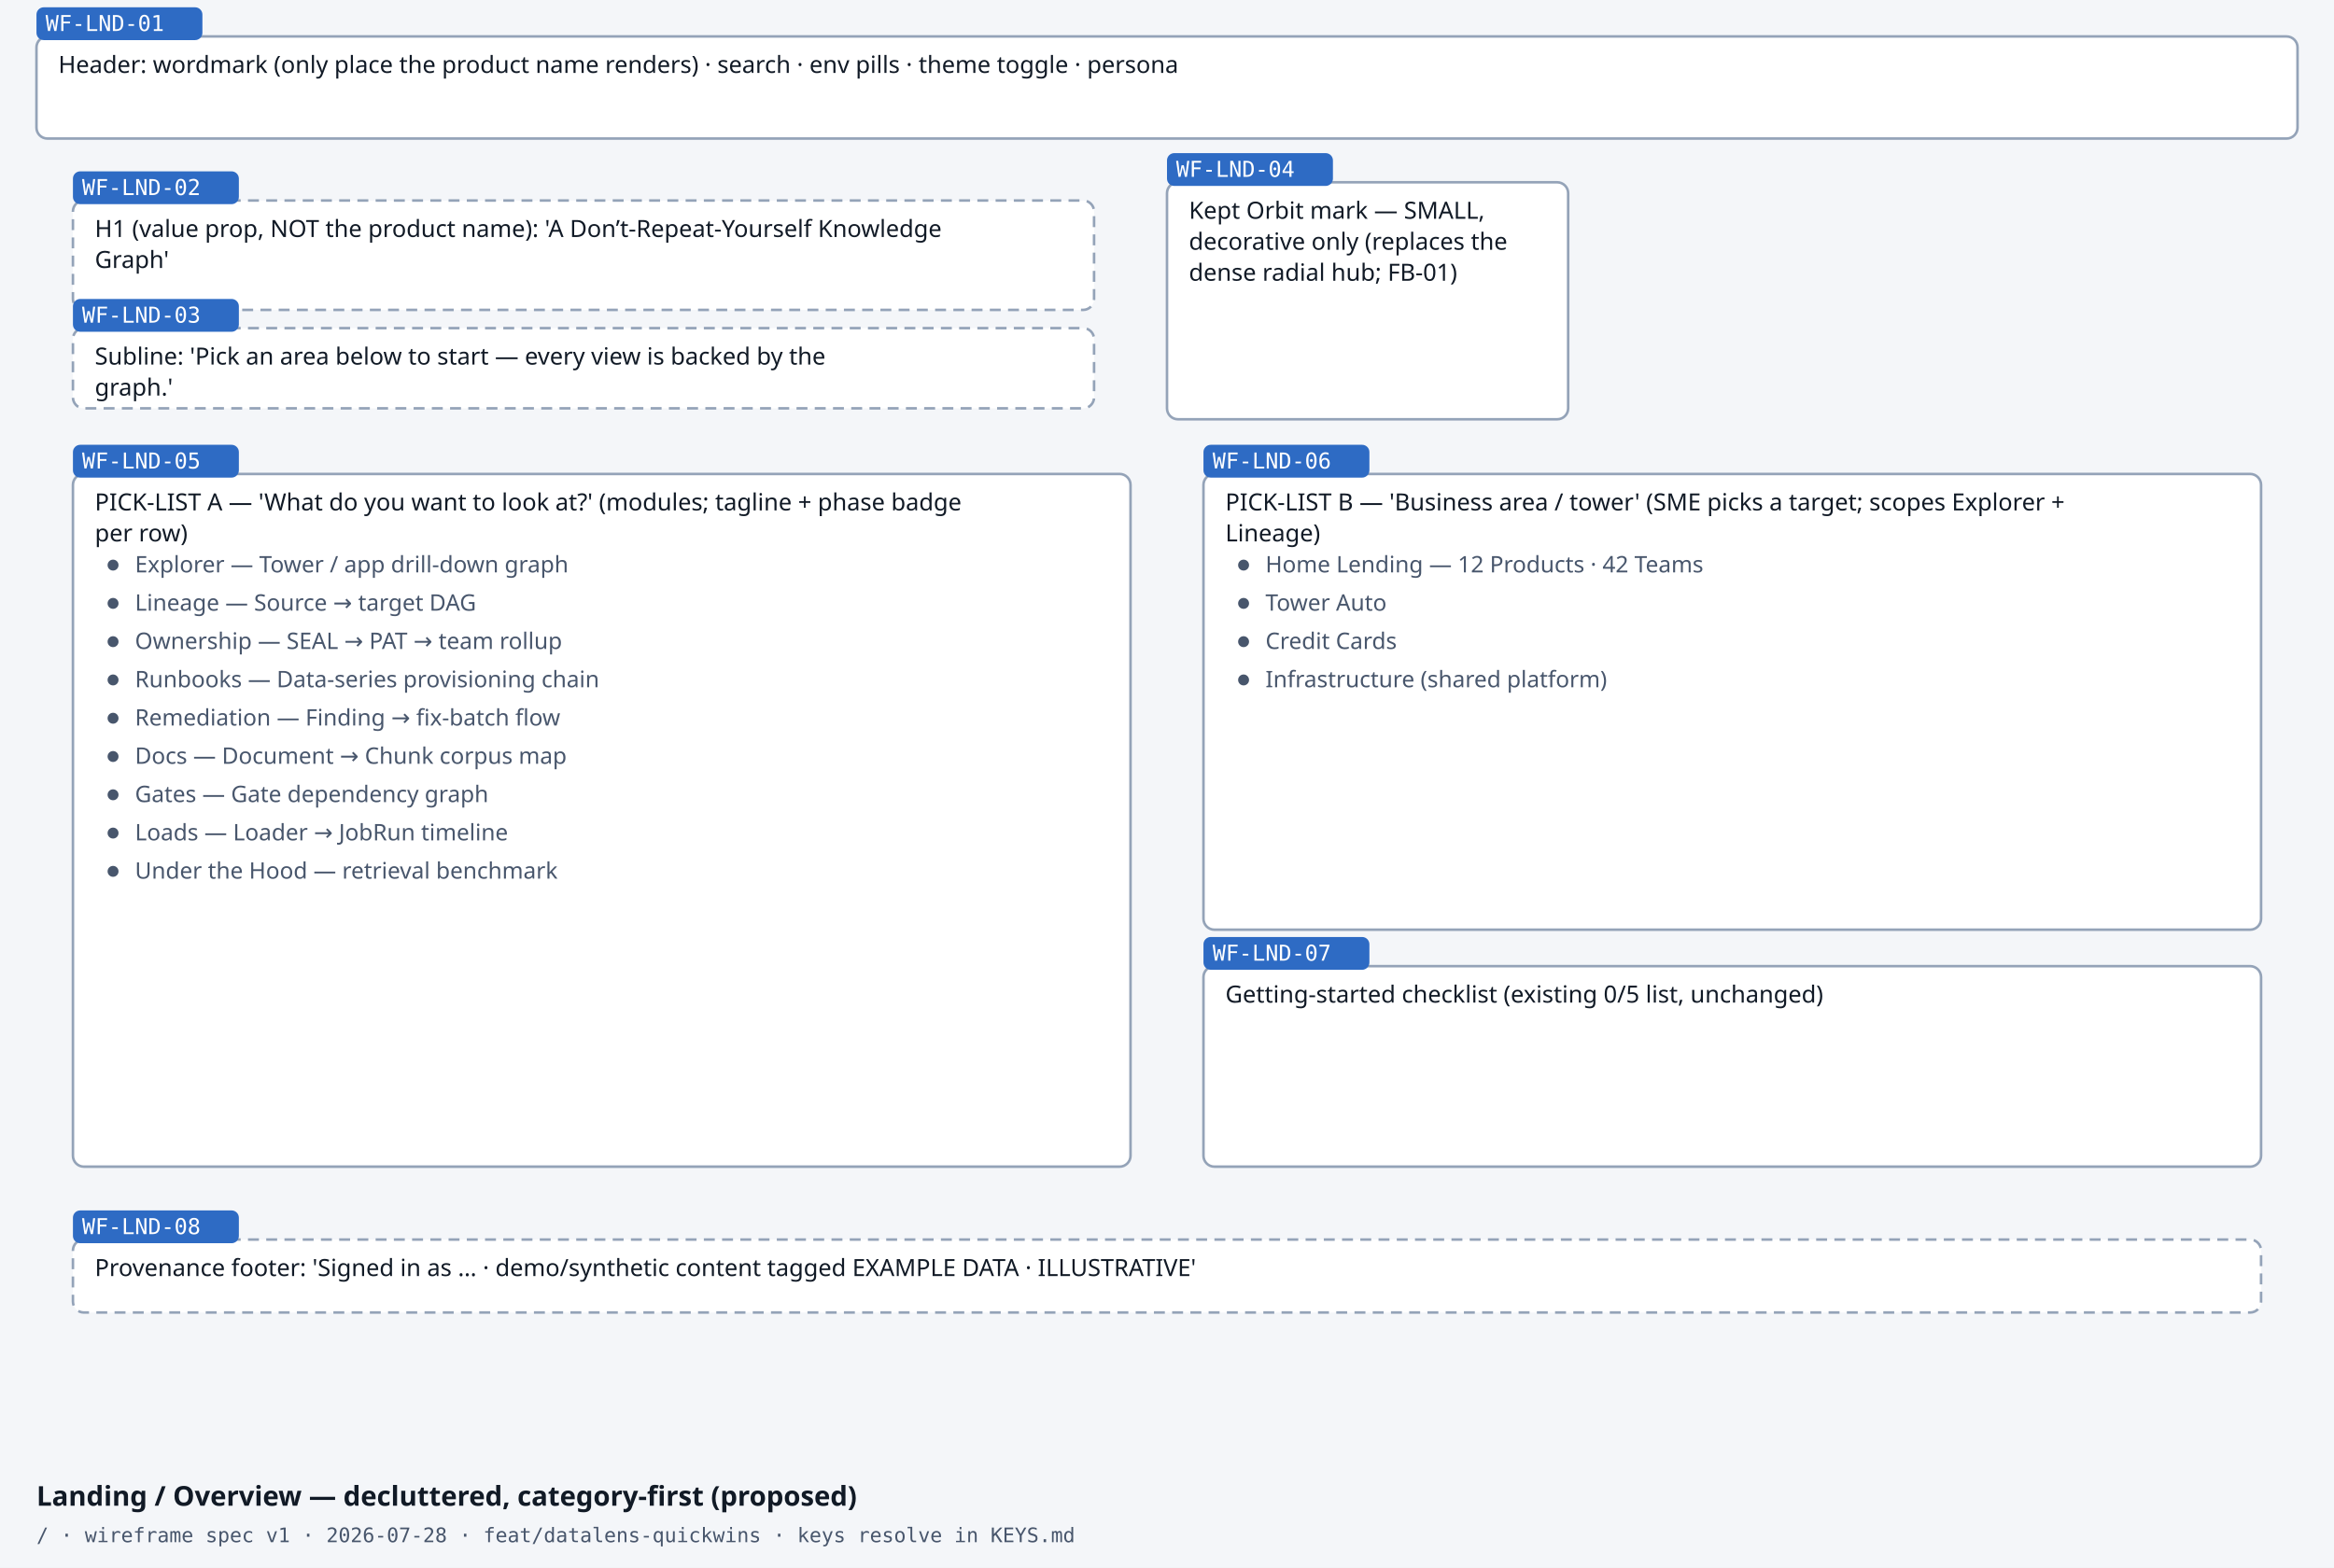
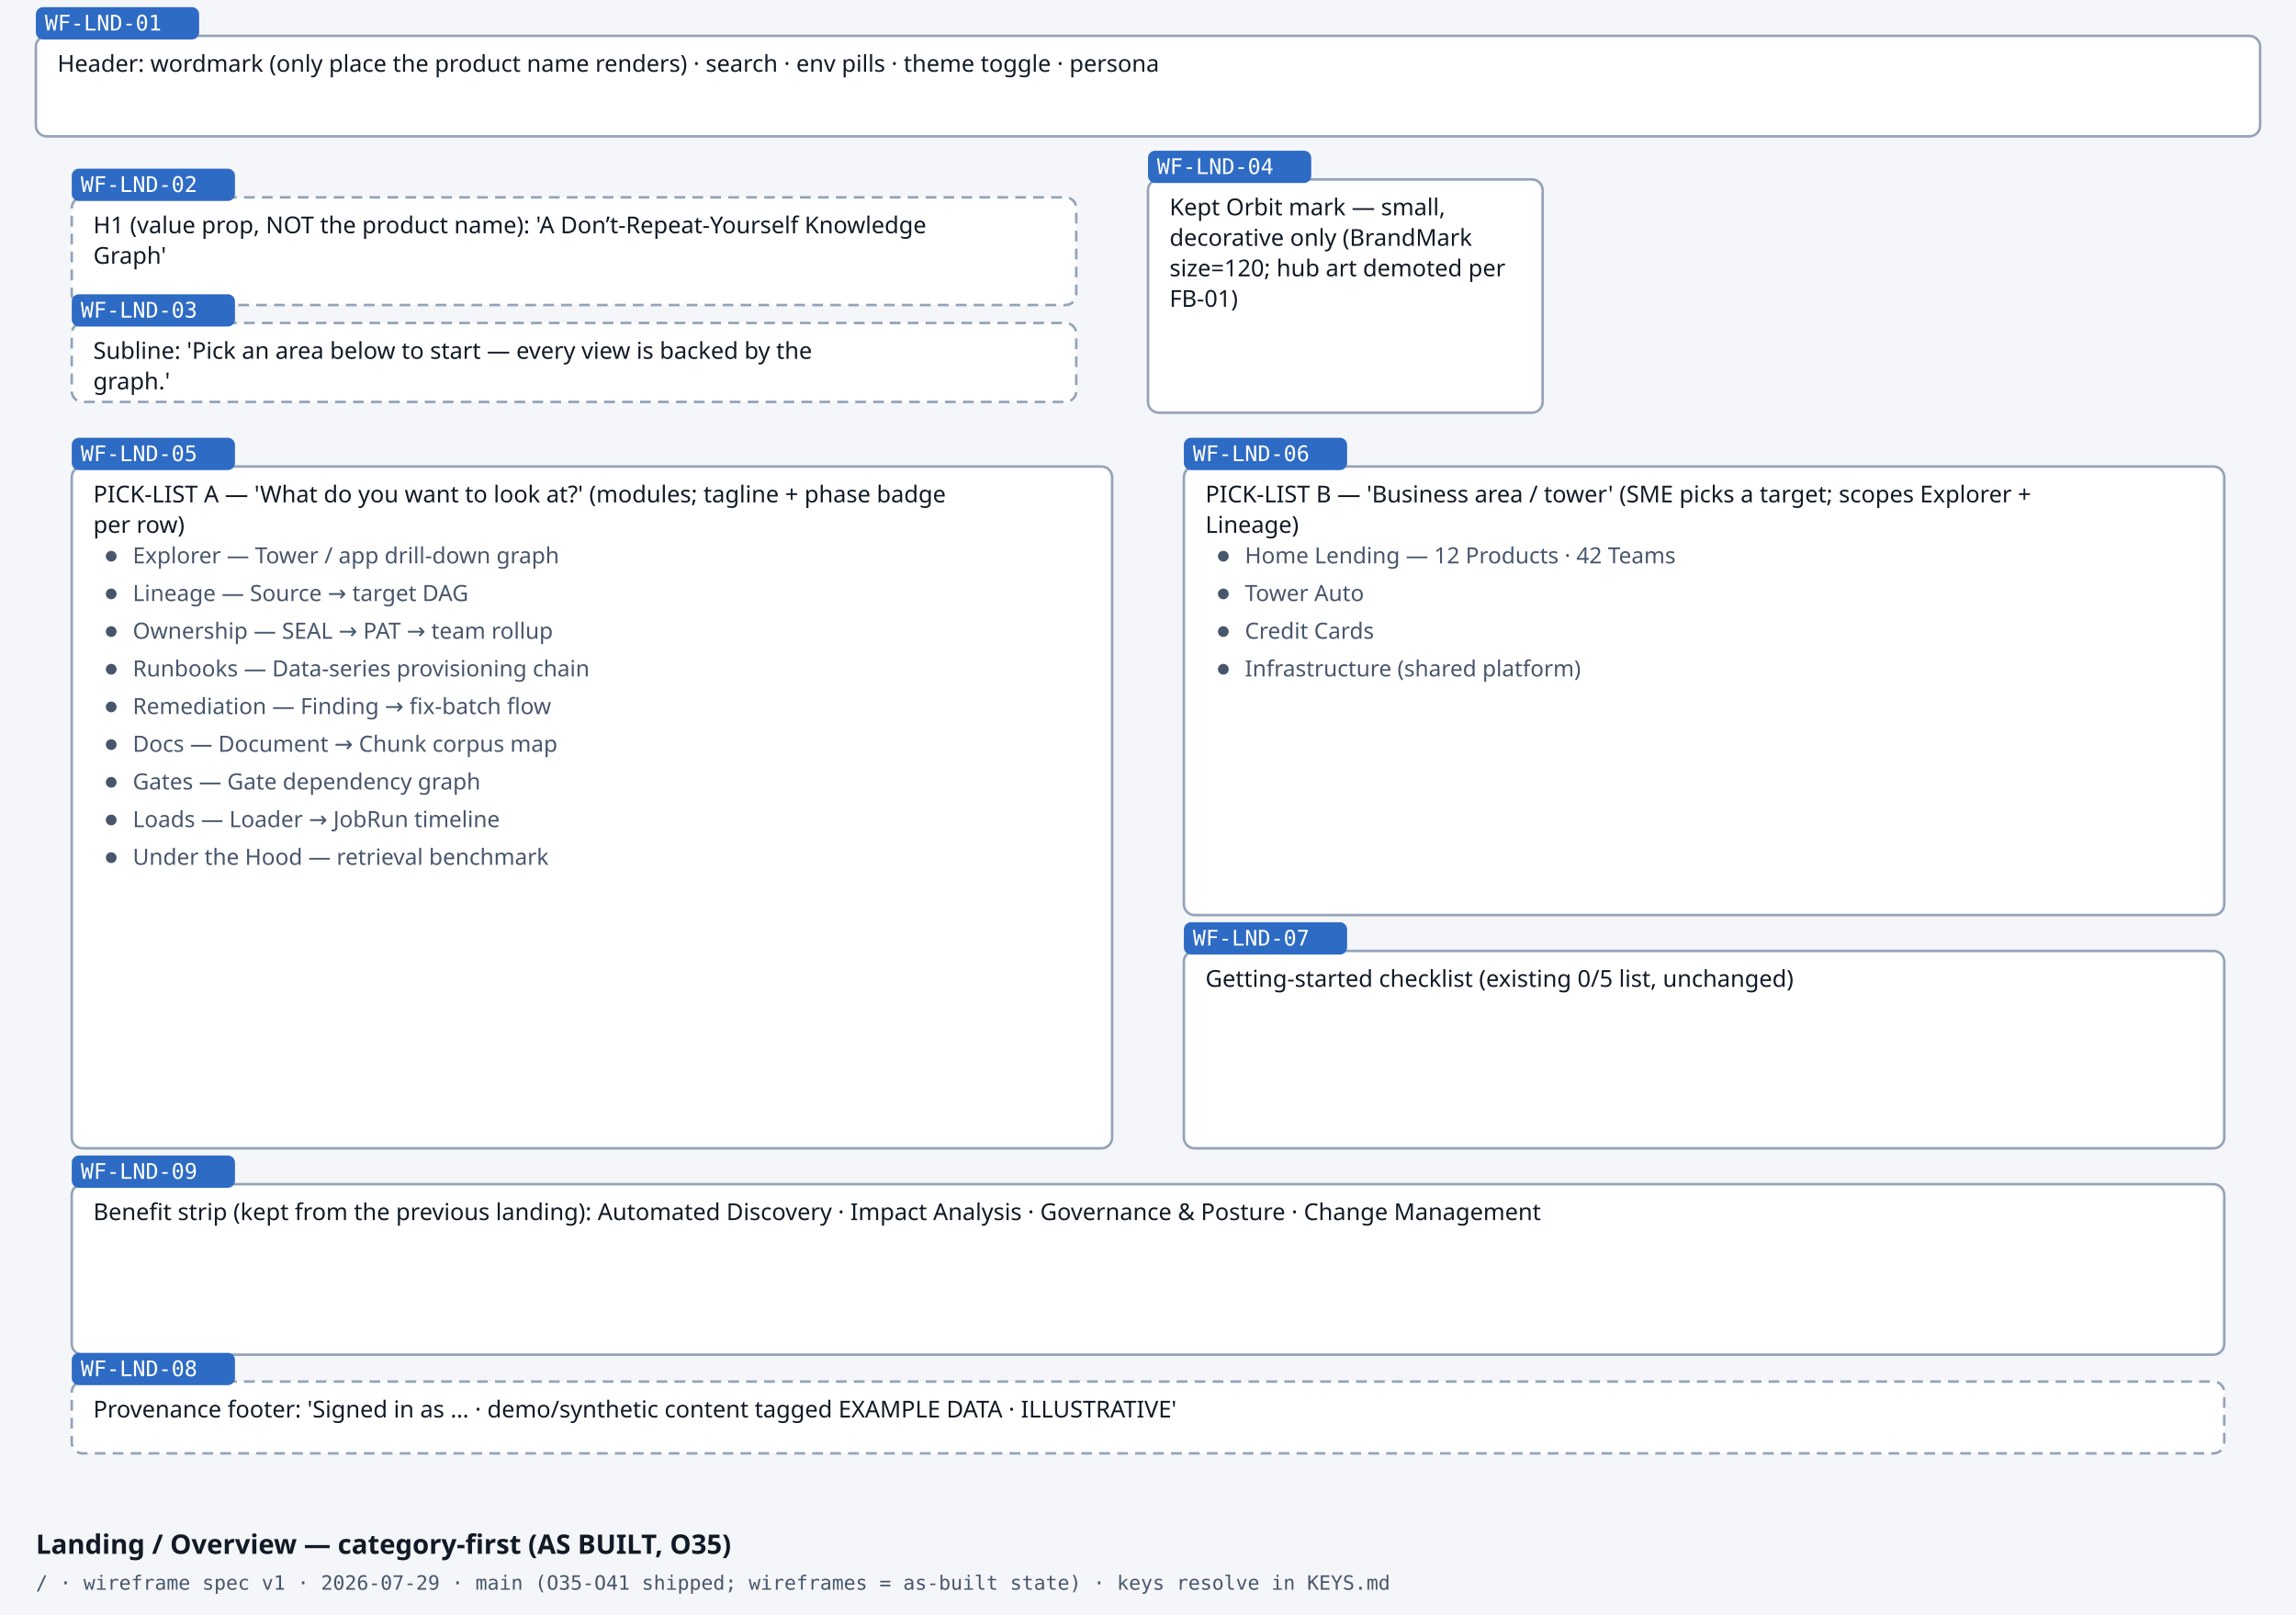
- <svg xmlns="http://www.w3.org/2000/svg" viewBox="0 0 1280 860" font-family="sans-serif">
-   <rect width="1280" height="860" fill="#f4f6f9" />
-   <text x="20" y="826" font-size="15" font-weight="bold" fill="#111a26">Landing / Overview — decluttered, category-first (proposed)</text>
-   <text x="20" y="846" font-family="monospace" font-size="11" fill="#48566c">/ · wireframe spec v1 · 2026-07-28 · feat/datalens-quickwins · keys resolve in KEYS.md</text>
+ <svg xmlns="http://www.w3.org/2000/svg" viewBox="0 0 1280 900" font-family="sans-serif">
+   <rect width="1280" height="900" fill="#f4f6f9" />
+   <text x="20" y="866" font-size="15" font-weight="bold" fill="#111a26">Landing / Overview — category-first (AS BUILT, O35)</text>
+   <text x="20" y="886" font-family="monospace" font-size="11" fill="#48566c">/ · wireframe spec v1 · 2026-07-29 · main (O35-O41 shipped; wireframes = as-built state) · keys resolve in KEYS.md</text>
  <rect x="20" y="20" width="1240" height="56" rx="6" fill="#ffffff" stroke="#94a3b8" stroke-width="1.4" />
  <rect x="20" y="4" width="91" height="18" rx="4" fill="#2e6bc4" />
  <text x="25" y="17" font-family="monospace" font-size="12" fill="#ffffff">WF-LND-01</text>
  <text x="32" y="40" font-family="sans-serif" font-size="13" fill="#111a26">Header: wordmark (only place the product name renders) · search · env pills · theme toggle · persona</text>
  <rect x="40" y="110" width="560" height="60" rx="6" fill="#ffffff" stroke="#94a3b8" stroke-width="1.4" stroke-dasharray="6 4" />
  <rect x="40" y="94" width="91" height="18" rx="4" fill="#2e6bc4" />
  <text x="45" y="107" font-family="monospace" font-size="12" fill="#ffffff">WF-LND-02</text>
  <text x="52" y="130" font-family="sans-serif" font-size="13" fill="#111a26">H1 (value prop, NOT the product name): 'A Don’t-Repeat-Yourself Knowledge</text>
  <text x="52" y="147" font-family="sans-serif" font-size="13" fill="#111a26">Graph'</text>
  <rect x="40" y="180" width="560" height="44" rx="6" fill="#ffffff" stroke="#94a3b8" stroke-width="1.4" stroke-dasharray="6 4" />
  <rect x="40" y="164" width="91" height="18" rx="4" fill="#2e6bc4" />
  <text x="45" y="177" font-family="monospace" font-size="12" fill="#ffffff">WF-LND-03</text>
  <text x="52" y="200" font-family="sans-serif" font-size="13" fill="#111a26">Subline: 'Pick an area below to start — every view is backed by the</text>
  <text x="52" y="217" font-family="sans-serif" font-size="13" fill="#111a26">graph.'</text>
  <rect x="640" y="100" width="220" height="130" rx="6" fill="#ffffff" stroke="#94a3b8" stroke-width="1.4" />
  <rect x="640" y="84" width="91" height="18" rx="4" fill="#2e6bc4" />
  <text x="645" y="97" font-family="monospace" font-size="12" fill="#ffffff">WF-LND-04</text>
-   <text x="652" y="120" font-family="sans-serif" font-size="13" fill="#111a26">Kept Orbit mark — SMALL,</text>
-   <text x="652" y="137" font-family="sans-serif" font-size="13" fill="#111a26">decorative only (replaces the</text>
-   <text x="652" y="154" font-family="sans-serif" font-size="13" fill="#111a26">dense radial hub; FB-01)</text>
+   <text x="652" y="120" font-family="sans-serif" font-size="13" fill="#111a26">Kept Orbit mark — small,</text>
+   <text x="652" y="137" font-family="sans-serif" font-size="13" fill="#111a26">decorative only (BrandMark</text>
+   <text x="652" y="154" font-family="sans-serif" font-size="13" fill="#111a26">size=120; hub art demoted per</text>
+   <text x="652" y="171" font-family="sans-serif" font-size="13" fill="#111a26">FB-01)</text>
  <rect x="40" y="260" width="580" height="380" rx="6" fill="#ffffff" stroke="#94a3b8" stroke-width="1.4" />
  <rect x="40" y="244" width="91" height="18" rx="4" fill="#2e6bc4" />
  <text x="45" y="257" font-family="monospace" font-size="12" fill="#ffffff">WF-LND-05</text>
  <text x="52" y="280" font-family="sans-serif" font-size="13" fill="#111a26">PICK-LIST A — 'What do you want to look at?' (modules; tagline + phase badge</text>
  <text x="52" y="297" font-family="sans-serif" font-size="13" fill="#111a26">per row)</text>
  <circle cx="62" cy="310" r="3" fill="#48566c" />
  <text x="74" y="314" font-family="sans-serif" font-size="12.5" fill="#48566c">Explorer — Tower / app drill-down graph</text>
  <circle cx="62" cy="331" r="3" fill="#48566c" />
  <text x="74" y="335" font-family="sans-serif" font-size="12.5" fill="#48566c">Lineage — Source → target DAG</text>
  <circle cx="62" cy="352" r="3" fill="#48566c" />
  <text x="74" y="356" font-family="sans-serif" font-size="12.5" fill="#48566c">Ownership — SEAL → PAT → team rollup</text>
  <circle cx="62" cy="373" r="3" fill="#48566c" />
  <text x="74" y="377" font-family="sans-serif" font-size="12.5" fill="#48566c">Runbooks — Data-series provisioning chain</text>
  <circle cx="62" cy="394" r="3" fill="#48566c" />
  <text x="74" y="398" font-family="sans-serif" font-size="12.5" fill="#48566c">Remediation — Finding → fix-batch flow</text>
  <circle cx="62" cy="415" r="3" fill="#48566c" />
  <text x="74" y="419" font-family="sans-serif" font-size="12.5" fill="#48566c">Docs — Document → Chunk corpus map</text>
  <circle cx="62" cy="436" r="3" fill="#48566c" />
  <text x="74" y="440" font-family="sans-serif" font-size="12.5" fill="#48566c">Gates — Gate dependency graph</text>
  <circle cx="62" cy="457" r="3" fill="#48566c" />
  <text x="74" y="461" font-family="sans-serif" font-size="12.5" fill="#48566c">Loads — Loader → JobRun timeline</text>
  <circle cx="62" cy="478" r="3" fill="#48566c" />
  <text x="74" y="482" font-family="sans-serif" font-size="12.5" fill="#48566c">Under the Hood — retrieval benchmark</text>
  <rect x="660" y="260" width="580" height="250" rx="6" fill="#ffffff" stroke="#94a3b8" stroke-width="1.4" />
  <rect x="660" y="244" width="91" height="18" rx="4" fill="#2e6bc4" />
  <text x="665" y="257" font-family="monospace" font-size="12" fill="#ffffff">WF-LND-06</text>
  <text x="672" y="280" font-family="sans-serif" font-size="13" fill="#111a26">PICK-LIST B — 'Business area / tower' (SME picks a target; scopes Explorer +</text>
  <text x="672" y="297" font-family="sans-serif" font-size="13" fill="#111a26">Lineage)</text>
  <circle cx="682" cy="310" r="3" fill="#48566c" />
  <text x="694" y="314" font-family="sans-serif" font-size="12.5" fill="#48566c">Home Lending — 12 Products · 42 Teams</text>
  <circle cx="682" cy="331" r="3" fill="#48566c" />
  <text x="694" y="335" font-family="sans-serif" font-size="12.5" fill="#48566c">Tower Auto</text>
  <circle cx="682" cy="352" r="3" fill="#48566c" />
  <text x="694" y="356" font-family="sans-serif" font-size="12.5" fill="#48566c">Credit Cards</text>
  <circle cx="682" cy="373" r="3" fill="#48566c" />
  <text x="694" y="377" font-family="sans-serif" font-size="12.5" fill="#48566c">Infrastructure (shared platform)</text>
  <rect x="660" y="530" width="580" height="110" rx="6" fill="#ffffff" stroke="#94a3b8" stroke-width="1.4" />
  <rect x="660" y="514" width="91" height="18" rx="4" fill="#2e6bc4" />
  <text x="665" y="527" font-family="monospace" font-size="12" fill="#ffffff">WF-LND-07</text>
  <text x="672" y="550" font-family="sans-serif" font-size="13" fill="#111a26">Getting-started checklist (existing 0/5 list, unchanged)</text>
-   <rect x="40" y="680" width="1200" height="40" rx="6" fill="#ffffff" stroke="#94a3b8" stroke-width="1.4" stroke-dasharray="6 4" />
-   <rect x="40" y="664" width="91" height="18" rx="4" fill="#2e6bc4" />
-   <text x="45" y="677" font-family="monospace" font-size="12" fill="#ffffff">WF-LND-08</text>
-   <text x="52" y="700" font-family="sans-serif" font-size="13" fill="#111a26">Provenance footer: 'Signed in as … · demo/synthetic content tagged EXAMPLE DATA · ILLUSTRATIVE'</text>
+   <rect x="40" y="660" width="1200" height="95" rx="6" fill="#ffffff" stroke="#94a3b8" stroke-width="1.4" />
+   <rect x="40" y="644" width="91" height="18" rx="4" fill="#2e6bc4" />
+   <text x="45" y="657" font-family="monospace" font-size="12" fill="#ffffff">WF-LND-09</text>
+   <text x="52" y="680" font-family="sans-serif" font-size="13" fill="#111a26">Benefit strip (kept from the previous landing): Automated Discovery · Impact Analysis · Governance &amp; Posture · Change Management</text>
+   <rect x="40" y="770" width="1200" height="40" rx="6" fill="#ffffff" stroke="#94a3b8" stroke-width="1.4" stroke-dasharray="6 4" />
+   <rect x="40" y="754" width="91" height="18" rx="4" fill="#2e6bc4" />
+   <text x="45" y="767" font-family="monospace" font-size="12" fill="#ffffff">WF-LND-08</text>
+   <text x="52" y="790" font-family="sans-serif" font-size="13" fill="#111a26">Provenance footer: 'Signed in as … · demo/synthetic content tagged EXAMPLE DATA · ILLUSTRATIVE'</text>
</svg>
